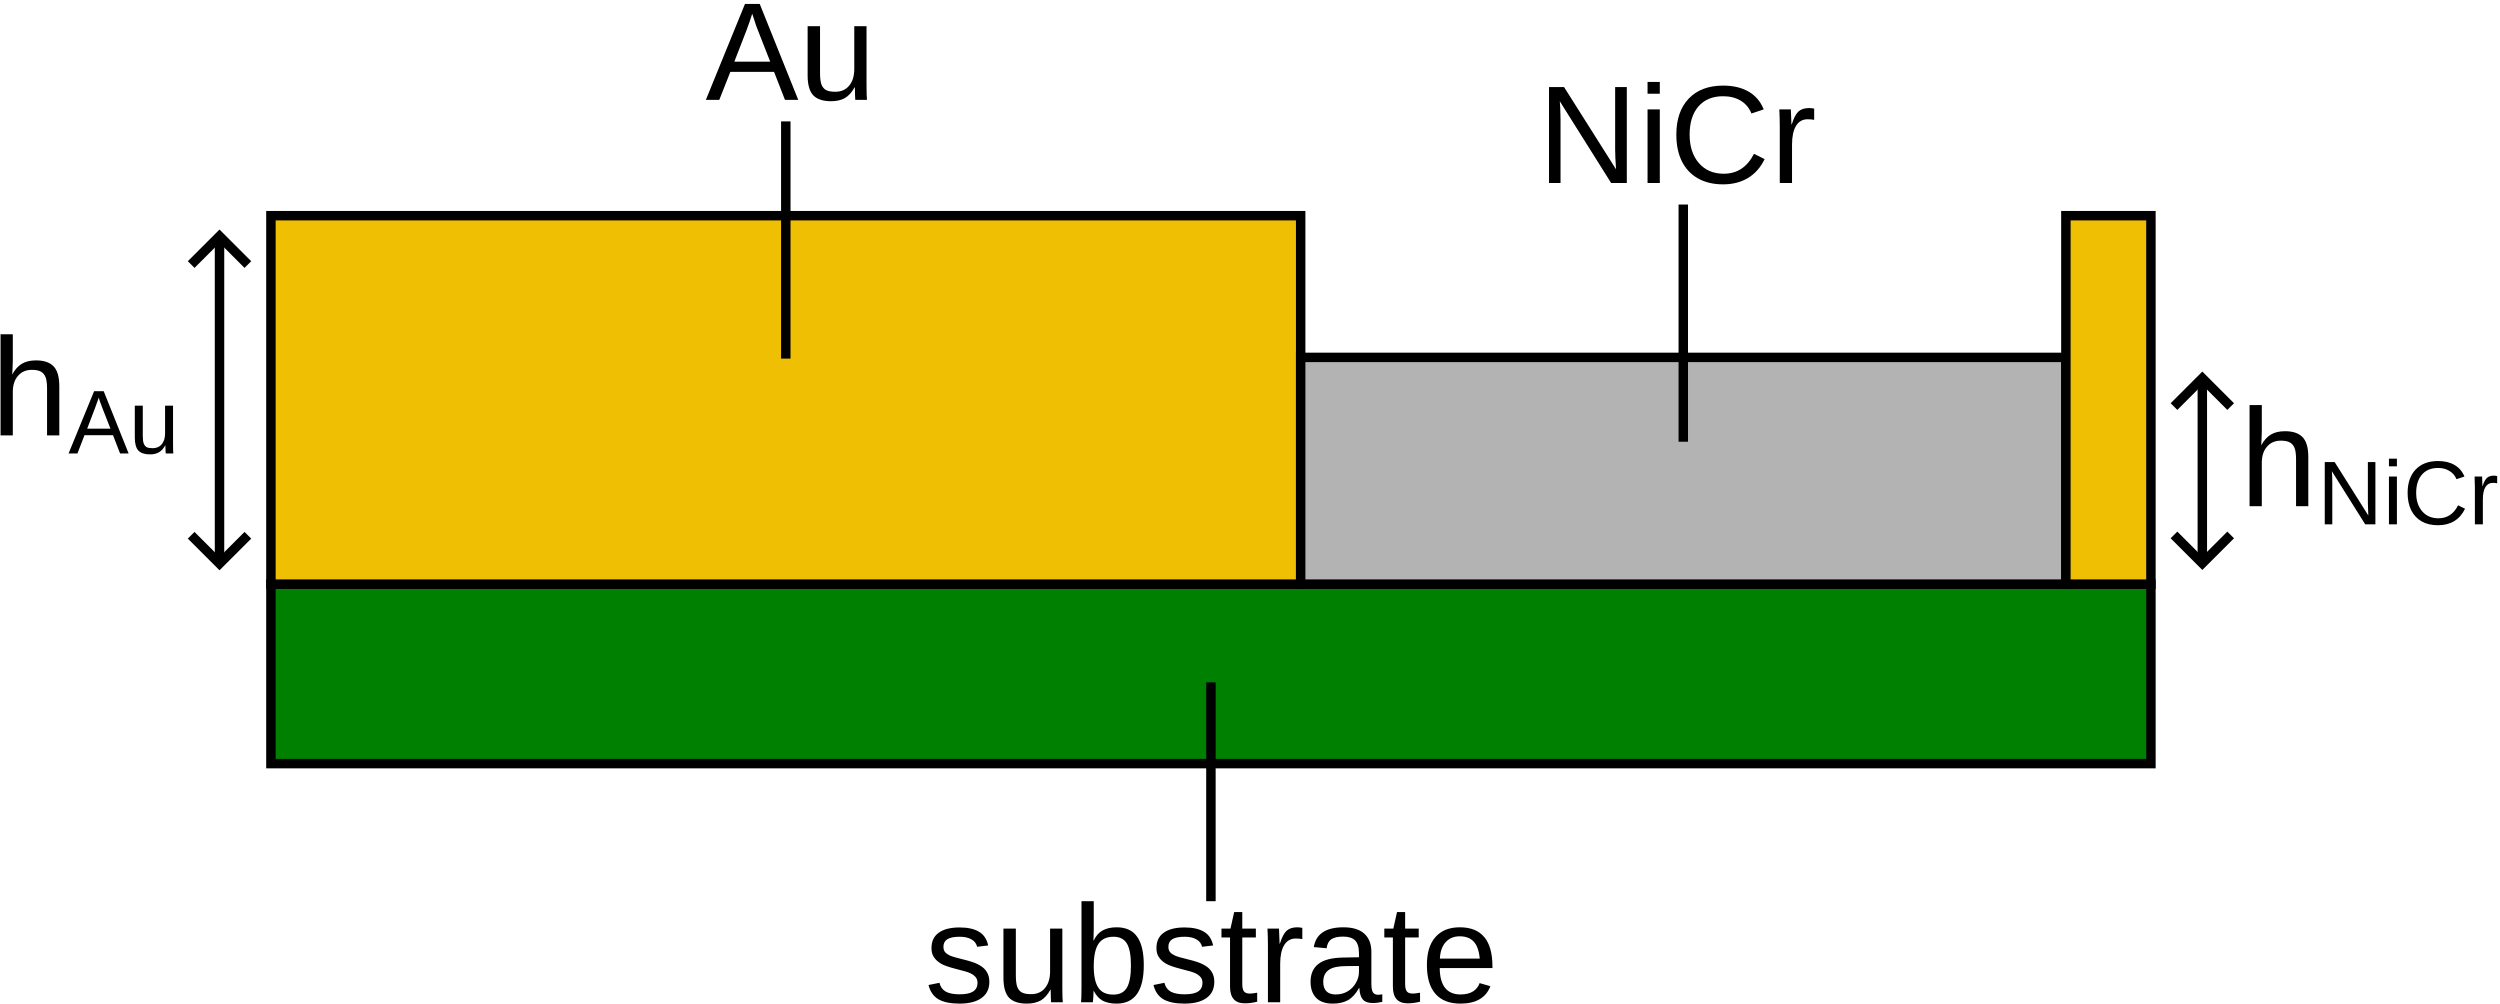
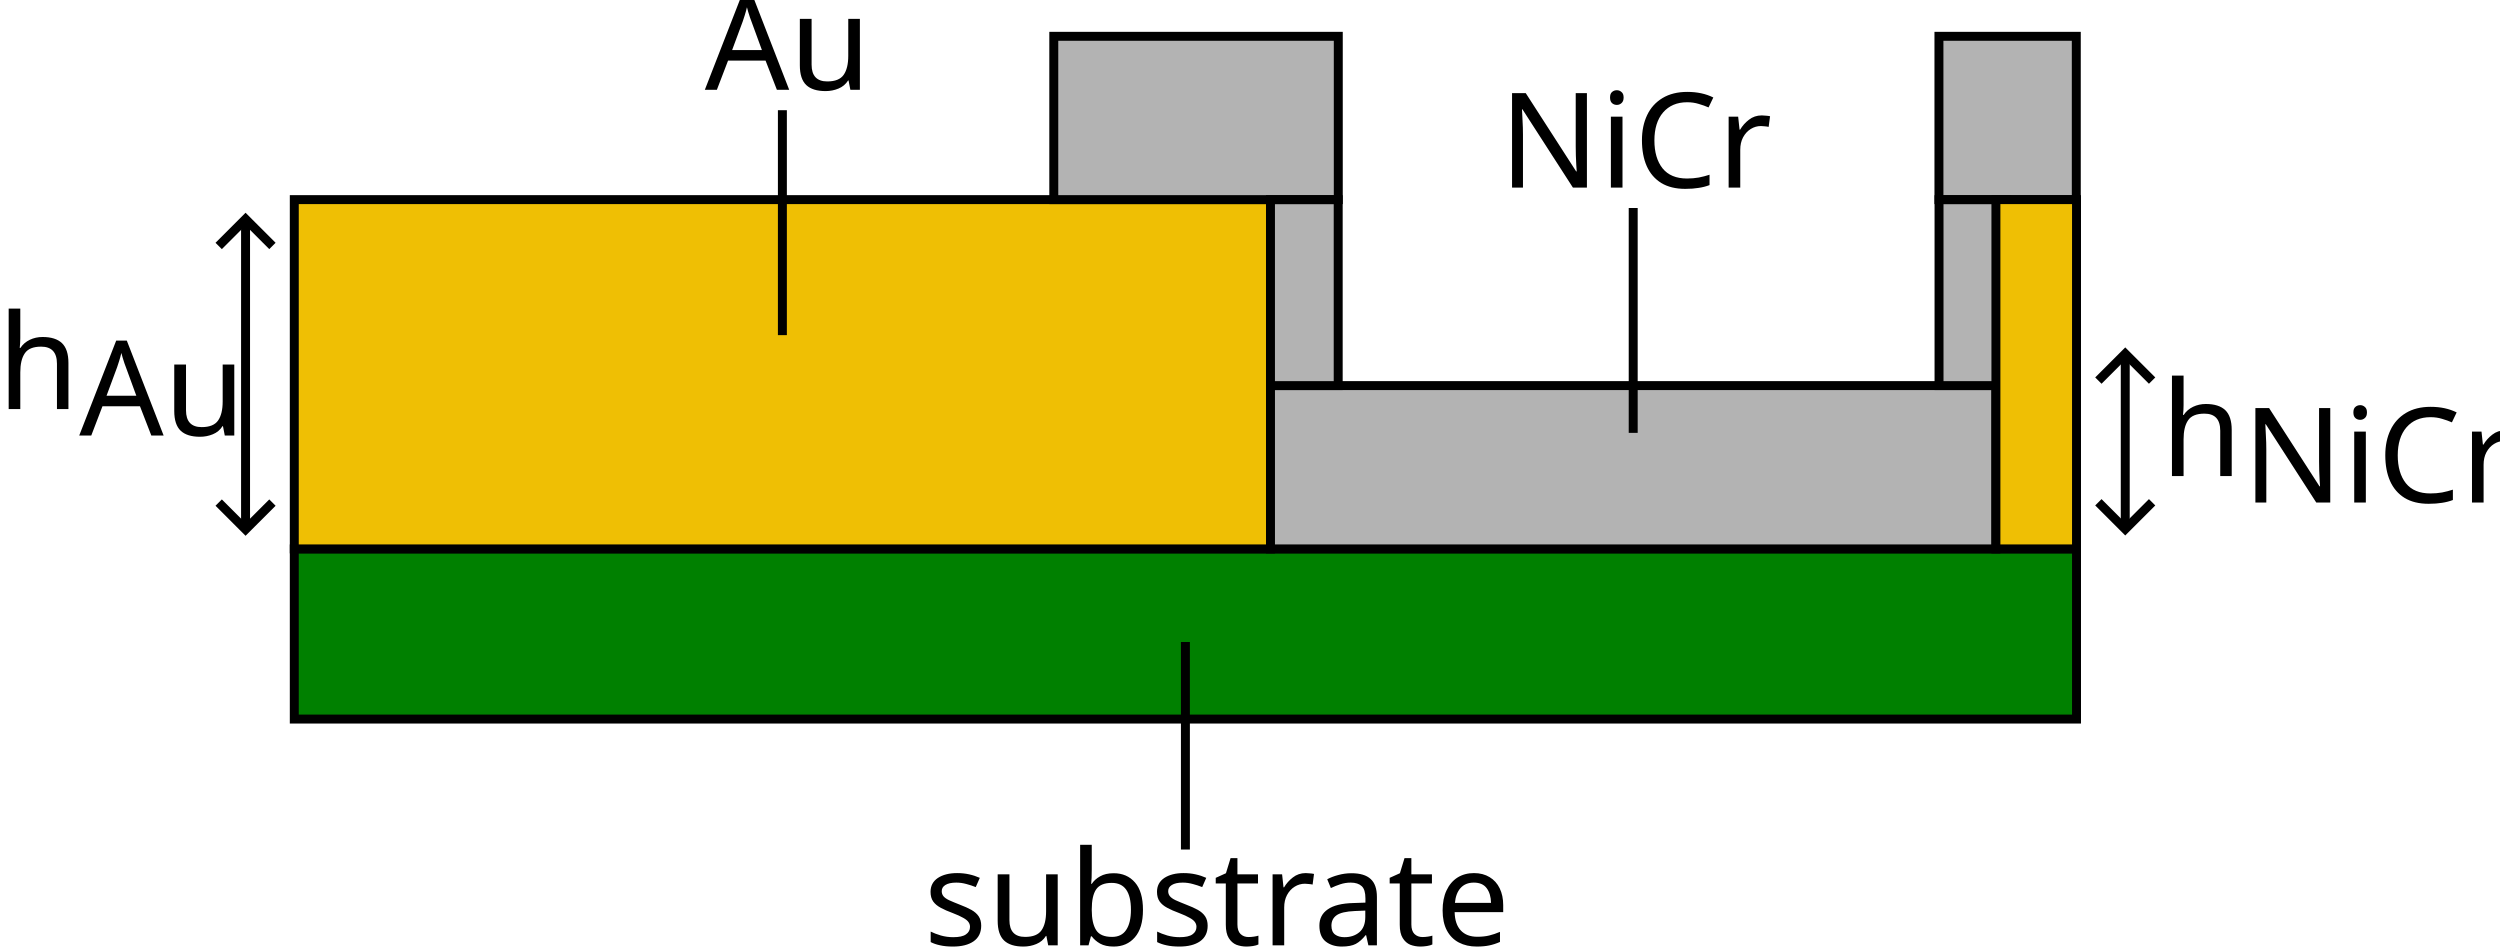
- <svg xmlns="http://www.w3.org/2000/svg" width="264.627mm" height="106.266mm" viewBox="0 0 264.627 106.266" version="1.1" id="svg1">
+ <svg xmlns="http://www.w3.org/2000/svg" width="279.144mm" height="105.696mm" viewBox="0 0 279.144 105.696" version="1.1" id="svg1">
  <defs id="defs1">
    <marker style="overflow:visible" id="marker4" refX="0" refY="0" orient="auto-start-reverse" markerWidth="1" markerHeight="1" viewBox="0 0 1 1" preserveAspectRatio="xMidYMid">
      <path style="fill:none;stroke:context-stroke;stroke-width:1;stroke-linecap:butt" d="M 3,-3 0,0 3,3" transform="rotate(180,0.125,0)" id="path4" />
    </marker>
    <marker style="overflow:visible" id="ArrowWide" refX="0" refY="0" orient="auto-start-reverse" markerWidth="1" markerHeight="1" viewBox="0 0 1 1" preserveAspectRatio="xMidYMid">
      <path style="fill:none;stroke:context-stroke;stroke-width:1;stroke-linecap:butt" d="M 3,-3 0,0 3,3" transform="rotate(180,0.125,0)" id="path3" />
    </marker>
    <marker style="overflow:visible" id="ArrowWide-9" refX="0" refY="0" orient="auto-start-reverse" markerWidth="1" markerHeight="1" viewBox="0 0 1 1" preserveAspectRatio="xMidYMid">
      <path style="fill:none;stroke:context-stroke;stroke-width:1;stroke-linecap:butt" d="M 3,-3 0,0 3,3" transform="rotate(180,0.125,0)" id="path3-3" />
    </marker>
    <marker style="overflow:visible" id="marker4-7" refX="0" refY="0" orient="auto-start-reverse" markerWidth="1" markerHeight="1" viewBox="0 0 1 1" preserveAspectRatio="xMidYMid">
      <path style="fill:none;stroke:context-stroke;stroke-width:1;stroke-linecap:butt" d="M 3,-3 0,0 3,3" transform="rotate(180,0.125,0)" id="path4-4" />
    </marker>
  </defs>
-   <g id="layer1" transform="translate(-7.402264,-0.09078485)">
-     <rect style="fill:#008000;stroke:#000000;stroke-width:1;stroke-dasharray:none" id="rect1" width="199" height="19" x="36.079" y="61.921" />
-     <rect style="fill:#efbf04;fill-opacity:1;stroke:#000000;stroke-width:1;stroke-dasharray:none" id="rect1-3" width="109" height="39" x="36.079" y="22.921" />
-     <rect style="fill:#b3b3b3;fill-opacity:1;stroke:#000000;stroke-width:1;stroke-dasharray:none" id="rect1-3-1" width="81" height="24" x="145.079" y="37.921" />
-     <rect style="fill:#efbf04;fill-opacity:1;stroke:#000000;stroke-width:1;stroke-dasharray:none" id="rect1-3-5" width="9" height="39" x="226.079" y="22.921" />
-     <text xml:space="preserve" style="font-size:14.77px;line-height:0;font-family:Arial;-inkscape-font-specification:'Arial, Normal';fill:#000000;fill-opacity:1;stroke:none;stroke-width:1;stroke-dasharray:none" x="105.282" y="106.183" id="text1">
-       <tspan id="tspan1" style="fill:#000000;fill-opacity:1;stroke:none;stroke-width:1" x="105.282" y="106.183">substrate</tspan>
+   <g id="layer1" transform="translate(-18.87489,-101.8994)">
+     <rect style="fill:#008000;stroke:#000000;stroke-width:1;stroke-dasharray:none" id="rect1" width="199" height="19" x="51.734" y="163.188" />
+     <rect style="fill:#efbf04;fill-opacity:1;stroke:#000000;stroke-width:1;stroke-dasharray:none" id="rect1-3" width="109" height="39" x="51.734" y="124.189" />
+     <rect style="fill:#b3b3b3;fill-opacity:1;stroke:#000000;stroke-width:1;stroke-dasharray:none" id="rect1-3-1" width="81" height="18.235" x="160.734" y="144.954" />
+     <g id="g6">
+       <rect style="fill:#b3b3b3;fill-opacity:1;stroke:#000000;stroke-width:1;stroke-dasharray:none" id="rect1-3-1-4" width="31.765" height="18.235" x="136.539" y="105.954" />
+       <rect style="fill:#b3b3b3;fill-opacity:1;stroke:#000000;stroke-width:1;stroke-dasharray:none" id="rect1-3-1-4-7" width="20.757" height="7.562" x="124.197" y="-168.295" transform="rotate(90)" />
+     </g>
+     <g id="g6-8" transform="matrix(-1,0,0,1,403.6773,0)">
+       <rect style="fill:#b3b3b3;fill-opacity:1;stroke:#000000;stroke-width:1;stroke-dasharray:none" id="rect1-3-1-4-5" width="15.336" height="18.235" x="152.969" y="105.954" />
+       <rect style="fill:#b3b3b3;fill-opacity:1;stroke:#000000;stroke-width:1;stroke-dasharray:none" id="rect1-3-1-4-7-8" width="20.757" height="7.562" x="124.197" y="-168.295" transform="rotate(90)" />
+     </g>
+     <rect style="fill:#efbf04;fill-opacity:1;stroke:#000000;stroke-width:1;stroke-dasharray:none" id="rect1-3-5" width="9" height="39" x="241.734" y="124.189" />
+     <text xml:space="preserve" style="font-style:normal;font-variant:normal;font-weight:normal;font-stretch:normal;font-size:14.77px;line-height:0;font-family:Charter;-inkscape-font-specification:'Charter, Normal';font-variant-ligatures:normal;font-variant-caps:normal;font-variant-numeric:normal;font-variant-east-asian:normal;fill:#000000;fill-opacity:1;stroke:none;stroke-width:1;stroke-dasharray:none" x="122.029" y="207.451" id="text1">
+       <tspan id="tspan1" style="font-style:normal;font-variant:normal;font-weight:normal;font-stretch:normal;font-size:14.77px;font-family:Charter;-inkscape-font-specification:'Charter, Normal';font-variant-ligatures:normal;font-variant-caps:normal;font-variant-numeric:normal;font-variant-east-asian:normal;fill:#000000;fill-opacity:1;stroke:none;stroke-width:1" x="122.029" y="207.451">substrate</tspan>
    </text>
-     <text xml:space="preserve" style="font-size:14.77px;line-height:0;font-family:Arial;-inkscape-font-specification:'Arial, Normal';fill:#000000;fill-opacity:1;stroke:none;stroke-width:1;stroke-dasharray:none" x="82.087" y="10.663" id="text1-4">
-       <tspan id="tspan1-0" style="fill:#000000;fill-opacity:1;stroke:none;stroke-width:1" x="82.087" y="10.663">Au</tspan>
+     <text xml:space="preserve" style="font-style:normal;font-variant:normal;font-weight:normal;font-stretch:normal;font-size:14.77px;line-height:0;font-family:Charter;-inkscape-font-specification:'Charter, Normal';font-variant-ligatures:normal;font-variant-caps:normal;font-variant-numeric:normal;font-variant-east-asian:normal;fill:#000000;fill-opacity:1;stroke:none;stroke-width:1;stroke-dasharray:none" x="97.576" y="111.931" id="text1-4">
+       <tspan id="tspan1-0" style="font-style:normal;font-variant:normal;font-weight:normal;font-stretch:normal;font-size:14.77px;font-family:Charter;-inkscape-font-specification:'Charter, Normal';font-variant-ligatures:normal;font-variant-caps:normal;font-variant-numeric:normal;font-variant-east-asian:normal;fill:#000000;fill-opacity:1;stroke:none;stroke-width:1" x="97.576" y="111.931">Au</tspan>
    </text>
-     <path style="fill:#000000;fill-opacity:1;stroke:#000000;stroke-width:0.853;stroke-dasharray:none;stroke-opacity:1" d="m 134.758,92.073 c 0,-6.585 0,-13.17 0,-19.755" id="path1" transform="matrix(1.172804,0,0,1.172804,-22.46534,-12.49676)" />
-     <path style="fill:#000000;fill-opacity:1;stroke:#000000;stroke-width:0.787;stroke-dasharray:none;stroke-opacity:1" d="m 134.758,92.073 c 0,-6.585 0,-13.17 0,-19.755" id="path1-4" transform="matrix(1.27101,0,0,1.27101,-80.69931,-78.97749)" />
-     <text xml:space="preserve" style="font-size:14.77px;line-height:0;font-family:Arial;-inkscape-font-specification:'Arial, Normal';fill:#000000;fill-opacity:1;stroke:none;stroke-width:1;stroke-dasharray:none" x="170.149" y="19.462" id="text1-4-6">
-       <tspan id="tspan1-0-1" style="fill:#000000;fill-opacity:1;stroke:none;stroke-width:1" x="170.149" y="19.462">NiCr</tspan>
+     <path style="fill:#000000;fill-opacity:1;stroke:#000000;stroke-width:0.853;stroke-dasharray:none;stroke-opacity:1" d="m 134.758,92.073 c 0,-6.585 0,-13.17 0,-19.755" id="path1" transform="matrix(1.172804,0,0,1.172804,-6.810424,88.77096)" />
+     <path style="fill:#000000;fill-opacity:1;stroke:#000000;stroke-width:0.787;stroke-dasharray:none;stroke-opacity:1" d="m 134.758,92.073 c 0,-6.585 0,-13.17 0,-19.755" id="path1-4" transform="matrix(1.27101,0,0,1.27101,-65.0444,22.29023)" />
+     <text xml:space="preserve" style="font-style:normal;font-variant:normal;font-weight:normal;font-stretch:normal;font-size:14.77px;line-height:0;font-family:Charter;-inkscape-font-specification:'Charter, Normal';font-variant-ligatures:normal;font-variant-caps:normal;font-variant-numeric:normal;font-variant-east-asian:normal;fill:#000000;fill-opacity:1;stroke:none;stroke-width:1;stroke-dasharray:none" x="186.269" y="122.846" id="text1-4-6">
+       <tspan id="tspan1-0-1" style="font-style:normal;font-variant:normal;font-weight:normal;font-stretch:normal;font-size:14.77px;font-family:Charter;-inkscape-font-specification:'Charter, Normal';font-variant-ligatures:normal;font-variant-caps:normal;font-variant-numeric:normal;font-variant-east-asian:normal;fill:#000000;fill-opacity:1;stroke:none;stroke-width:1" x="186.269" y="122.846">NiCr</tspan>
    </text>
-     <text xml:space="preserve" style="font-size:14.77px;line-height:0;font-family:Arial;-inkscape-font-specification:'Arial, Normal';fill:#000000;fill-opacity:1;stroke:none;stroke-width:1;stroke-dasharray:none" x="244.487" y="53.672" id="text1-4-6-0">
-       <tspan id="tspan1-0-1-6" style="fill:#000000;fill-opacity:1;stroke:none;stroke-width:1" x="244.487" y="53.672">h<tspan style="font-size:65%;baseline-shift:sub" id="tspan5">NiCr</tspan>
+     <text xml:space="preserve" style="font-style:normal;font-variant:normal;font-weight:normal;font-stretch:normal;font-size:14.77px;line-height:0;font-family:Charter;-inkscape-font-specification:'Charter, Normal';font-variant-ligatures:normal;font-variant-caps:normal;font-variant-numeric:normal;font-variant-east-asian:normal;fill:#000000;fill-opacity:1;stroke:none;stroke-width:1;stroke-dasharray:none" x="260.142" y="155.056" id="text1-4-6-0">
+       <tspan id="tspan1-0-1-6" style="font-style:normal;font-variant:normal;font-weight:normal;font-stretch:normal;font-size:14.77px;font-family:Charter;-inkscape-font-specification:'Charter, Normal';font-variant-ligatures:normal;font-variant-caps:normal;font-variant-numeric:normal;font-variant-east-asian:normal;fill:#000000;fill-opacity:1;stroke:none;stroke-width:1" x="260.142" y="155.056">h<tspan style="font-style:normal;font-variant:normal;font-weight:normal;font-stretch:normal;font-size:14.77px;font-family:Charter;-inkscape-font-specification:'Charter, Normal';font-variant-ligatures:normal;font-variant-caps:normal;font-variant-numeric:normal;font-variant-east-asian:normal;baseline-shift:sub" id="tspan5">NiCr</tspan>
      </tspan>
    </text>
-     <path style="fill:#000000;fill-opacity:1;stroke:#000000;stroke-width:0.787;stroke-dasharray:none;stroke-opacity:1" d="m 134.758,92.073 c 0,-6.585 0,-13.17 0,-19.755" id="path1-4-2" transform="matrix(1.27101,0,0,1.27101,14.30068,-70.17897)" />
-     <path style="fill:#000000;fill-opacity:1;stroke:#000000;stroke-width:1;stroke-dasharray:none;stroke-opacity:1;marker-start:url(#ArrowWide);marker-end:url(#marker4)" d="m 242.673,39.764 c 0,6.362 0,12.724 0,19.087" id="path2" transform="translate(-2.152923,0.6139909)" />
-     <text xml:space="preserve" style="font-size:14.77px;line-height:0;font-family:Arial;-inkscape-font-specification:'Arial, Normal';fill:#000000;fill-opacity:1;stroke:none;stroke-width:1;stroke-dasharray:none" x="6.429" y="46.174" id="text1-4-6-0-4">
-       <tspan id="tspan1-0-1-6-0" style="fill:#000000;fill-opacity:1;stroke:none;stroke-width:1" x="6.429" y="46.174">h<tspan style="font-size:65%;baseline-shift:sub" id="tspan6">Au</tspan>
+     <path style="fill:#000000;fill-opacity:1;stroke:#000000;stroke-width:0.787;stroke-dasharray:none;stroke-opacity:1" d="m 134.758,92.073 c 0,-6.585 0,-13.17 0,-19.755" id="path1-4-2" transform="matrix(1.27101,0,0,1.27101,29.9556,33.20542)" />
+     <path style="fill:#000000;fill-opacity:1;stroke:#000000;stroke-width:1;stroke-dasharray:none;stroke-opacity:1;marker-start:url(#ArrowWide);marker-end:url(#marker4)" d="m 242.673,39.764 c 0,6.362 0,12.724 0,19.087" id="path2" transform="translate(13.50199,101.8817)" />
+     <text xml:space="preserve" style="font-style:normal;font-variant:normal;font-weight:normal;font-stretch:normal;font-size:14.77px;line-height:0;font-family:Charter;-inkscape-font-specification:'Charter, Normal';font-variant-ligatures:normal;font-variant-caps:normal;font-variant-numeric:normal;font-variant-east-asian:normal;fill:#000000;fill-opacity:1;stroke:none;stroke-width:1;stroke-dasharray:none" x="18.594" y="147.574" id="text1-4-6-0-4">
+       <tspan id="tspan1-0-1-6-0" style="font-style:normal;font-variant:normal;font-weight:normal;font-stretch:normal;font-size:14.77px;font-family:Charter;-inkscape-font-specification:'Charter, Normal';font-variant-ligatures:normal;font-variant-caps:normal;font-variant-numeric:normal;font-variant-east-asian:normal;fill:#000000;fill-opacity:1;stroke:none;stroke-width:1" x="18.594" y="147.574">h<tspan style="font-style:normal;font-variant:normal;font-weight:normal;font-stretch:normal;font-size:14.77px;font-family:Charter;-inkscape-font-specification:'Charter, Normal';font-variant-ligatures:normal;font-variant-caps:normal;font-variant-numeric:normal;font-variant-east-asian:normal;baseline-shift:sub" id="tspan6">Au</tspan>
      </tspan>
    </text>
-     <path style="fill:#000000;fill-opacity:1;stroke:#000000;stroke-width:0.559;stroke-dasharray:none;stroke-opacity:1;marker-start:url(#ArrowWide-9);marker-end:url(#marker4-7)" d="m 242.673,39.764 c 0,6.362 0,12.724 0,19.087" id="path2-7" transform="matrix(1.789443,0,0,1.789443,-403.6113,-45.81115)" />
-     <text xml:space="preserve" style="font-size:14.77px;line-height:0;font-family:Arial;-inkscape-font-specification:'Arial, Normal';fill:#000000;fill-opacity:1;stroke:#000000;stroke-width:1;stroke-dasharray:none;stroke-opacity:1" x="257.3" y="43.957" id="text4">
-       <tspan id="tspan4" style="stroke-width:1" x="257.3" y="43.957" />
+     <path style="fill:#000000;fill-opacity:1;stroke:#000000;stroke-width:0.559;stroke-dasharray:none;stroke-opacity:1;marker-start:url(#ArrowWide-9);marker-end:url(#marker4-7)" d="m 242.673,39.764 c 0,6.362 0,12.724 0,19.087" id="path2-7" transform="matrix(1.789443,0,0,1.789443,-387.9564,55.45658)" />
+     <text xml:space="preserve" style="font-size:14.77px;line-height:0;font-family:Arial;-inkscape-font-specification:'Arial, Normal';fill:#000000;fill-opacity:1;stroke:#000000;stroke-width:1;stroke-dasharray:none;stroke-opacity:1" x="272.955" y="145.224" id="text4">
+       <tspan id="tspan4" style="stroke-width:1" x="272.955" y="145.224" />
    </text>
  </g>
</svg>
